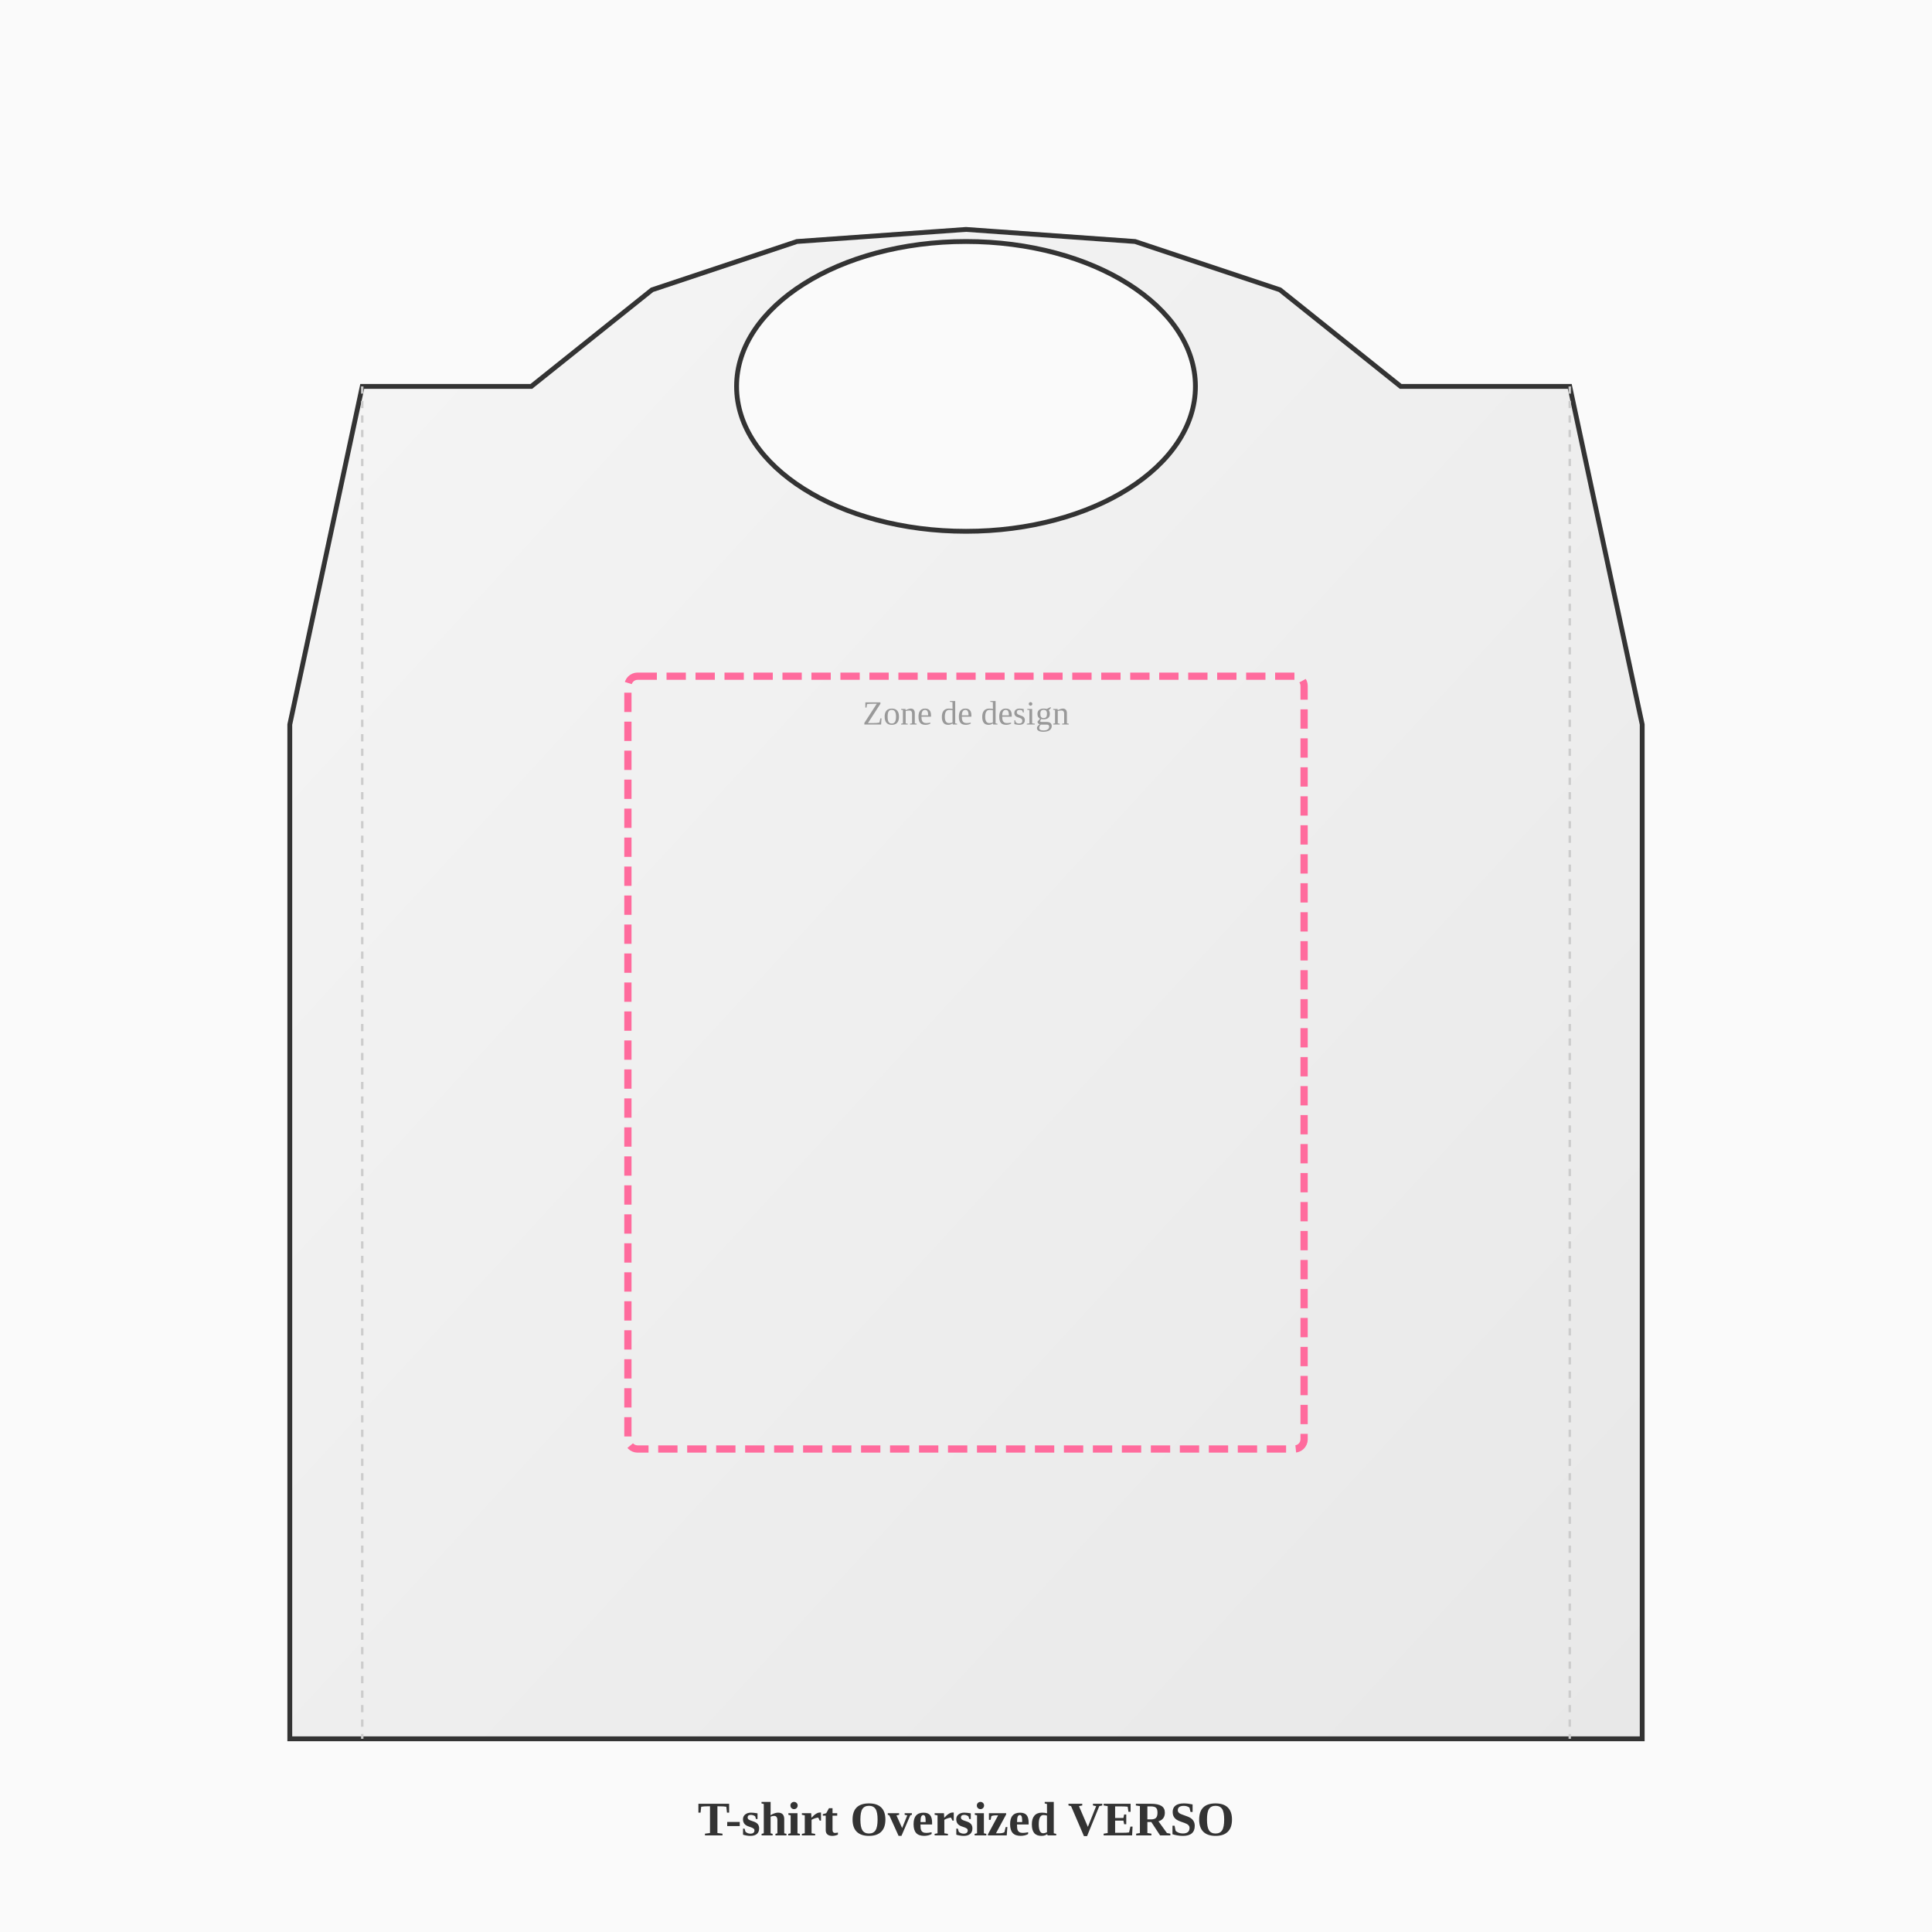
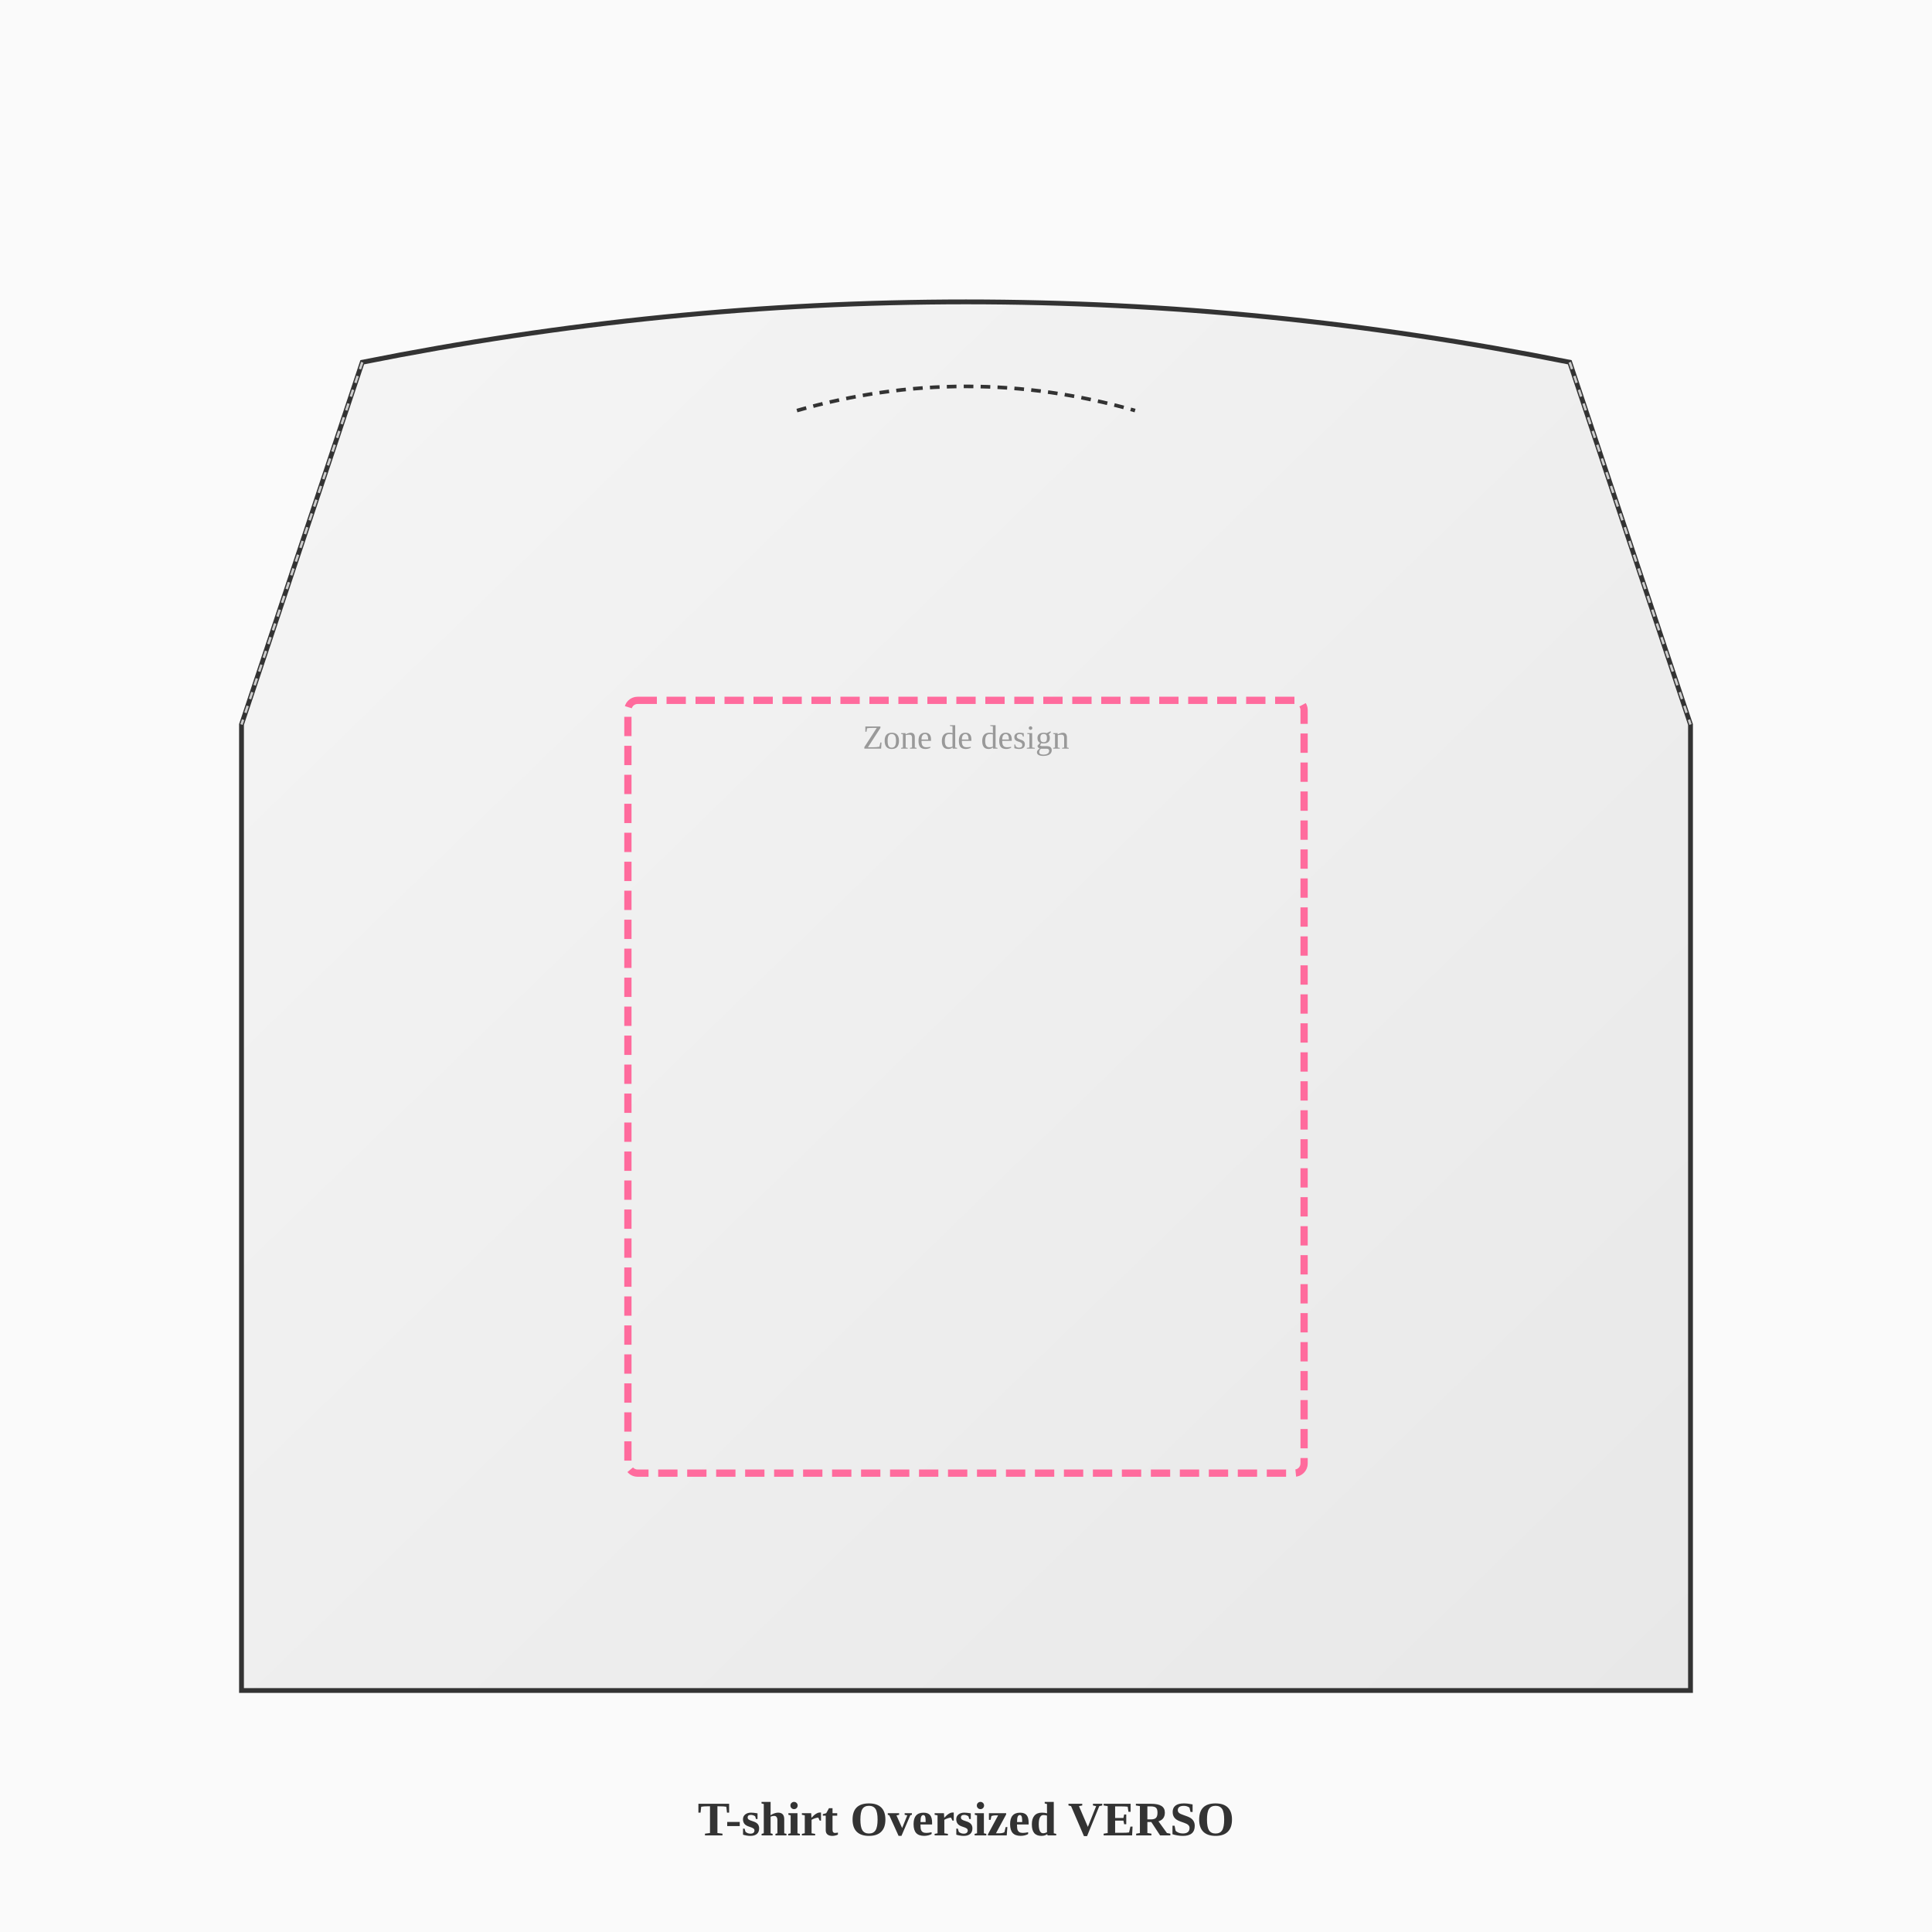
<svg xmlns="http://www.w3.org/2000/svg" width="800" height="800" viewBox="0 0 800 800">
  <defs>
    <linearGradient id="shirtGrad2" x1="0%" y1="0%" x2="100%" y2="100%">
      <stop offset="0%" style="stop-color:#f5f5f5;stop-opacity:1" />
      <stop offset="100%" style="stop-color:#e8e8e8;stop-opacity:1" />
    </linearGradient>
  </defs>
  <rect width="800" height="800" fill="#fafafa" />
-   <path d="M 150 160 L 220 160 L 270 120 L 330 100 L 400 95 L 470 100 L 530 120 L 580 160 L 650 160 L 680 300 L 680 720 L 120 720 L 120 300 Z" fill="url(#shirtGrad2)" stroke="#333" stroke-width="2" />
-   <ellipse cx="400" cy="160" rx="95" ry="60" fill="#fafafa" stroke="#333" stroke-width="2" />
-   <rect x="260" y="280" width="280" height="320" fill="none" stroke="#FF6B9D" stroke-width="3" stroke-dasharray="8,4" rx="4" />
-   <text x="400" y="300" font-size="14" fill="#999" text-anchor="middle">Zone de design</text>
-   <path d="M 150 160 L 150 720" stroke="#ccc" stroke-width="1" stroke-dasharray="3,3" />
-   <path d="M 650 160 L 650 720" stroke="#ccc" stroke-width="1" stroke-dasharray="3,3" />
+   <path d="M 150 150 Q 400 100 650 150 L 700 300 L 700 700 L 100 700 L 100 300 Z" fill="url(#shirtGrad2)" stroke="#333" stroke-width="2" />
+   <path d="M 330 170 Q 400 150 470 170" fill="none" stroke="#333" stroke-width="1.5" stroke-dasharray="4,3" />
+   <rect x="260" y="290" width="280" height="320" fill="none" stroke="#FF6B9D" stroke-width="3" stroke-dasharray="8,4" rx="4" />
+   <text x="400" y="310" font-size="14" fill="#999" text-anchor="middle">Zone de design</text>
+   <path d="M 150 150 L 100 300" stroke="#ccc" stroke-width="1" stroke-dasharray="3,3" />
+   <path d="M 650 150 L 700 300" stroke="#ccc" stroke-width="1" stroke-dasharray="3,3" />
  <text x="400" y="760" font-size="20" font-weight="bold" text-anchor="middle" fill="#333">T-shirt Oversized VERSO</text>
</svg>
